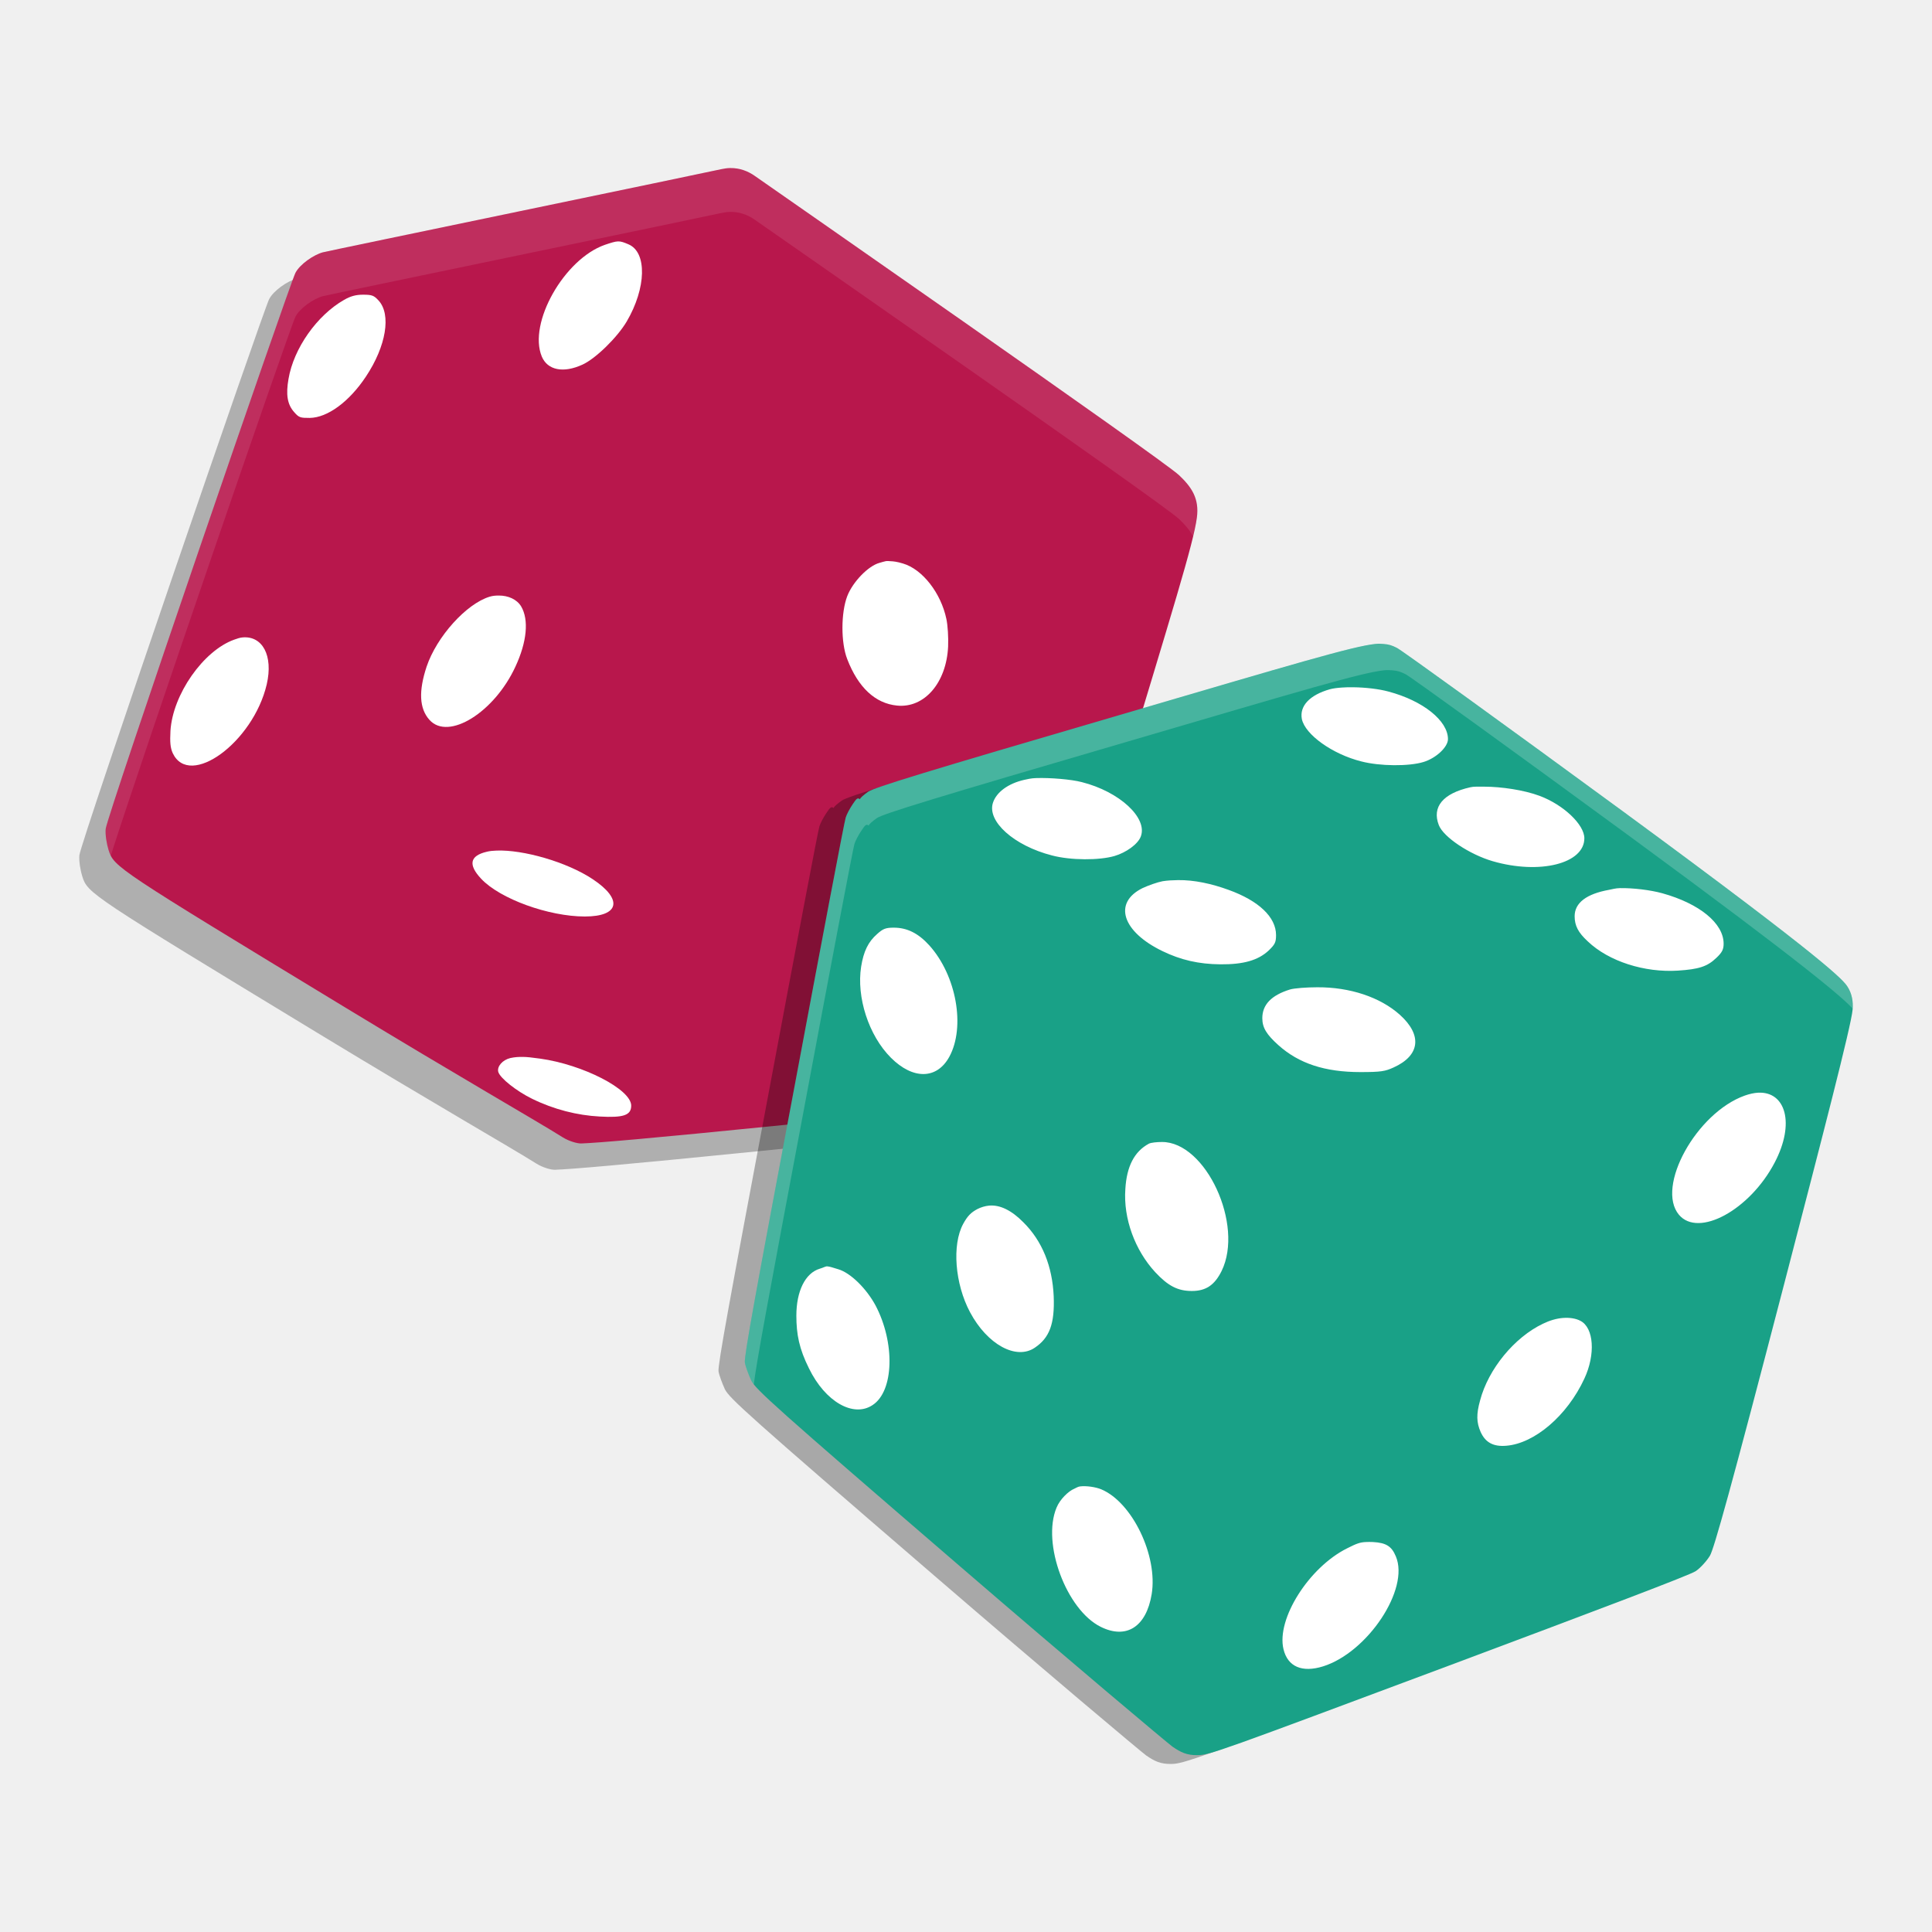
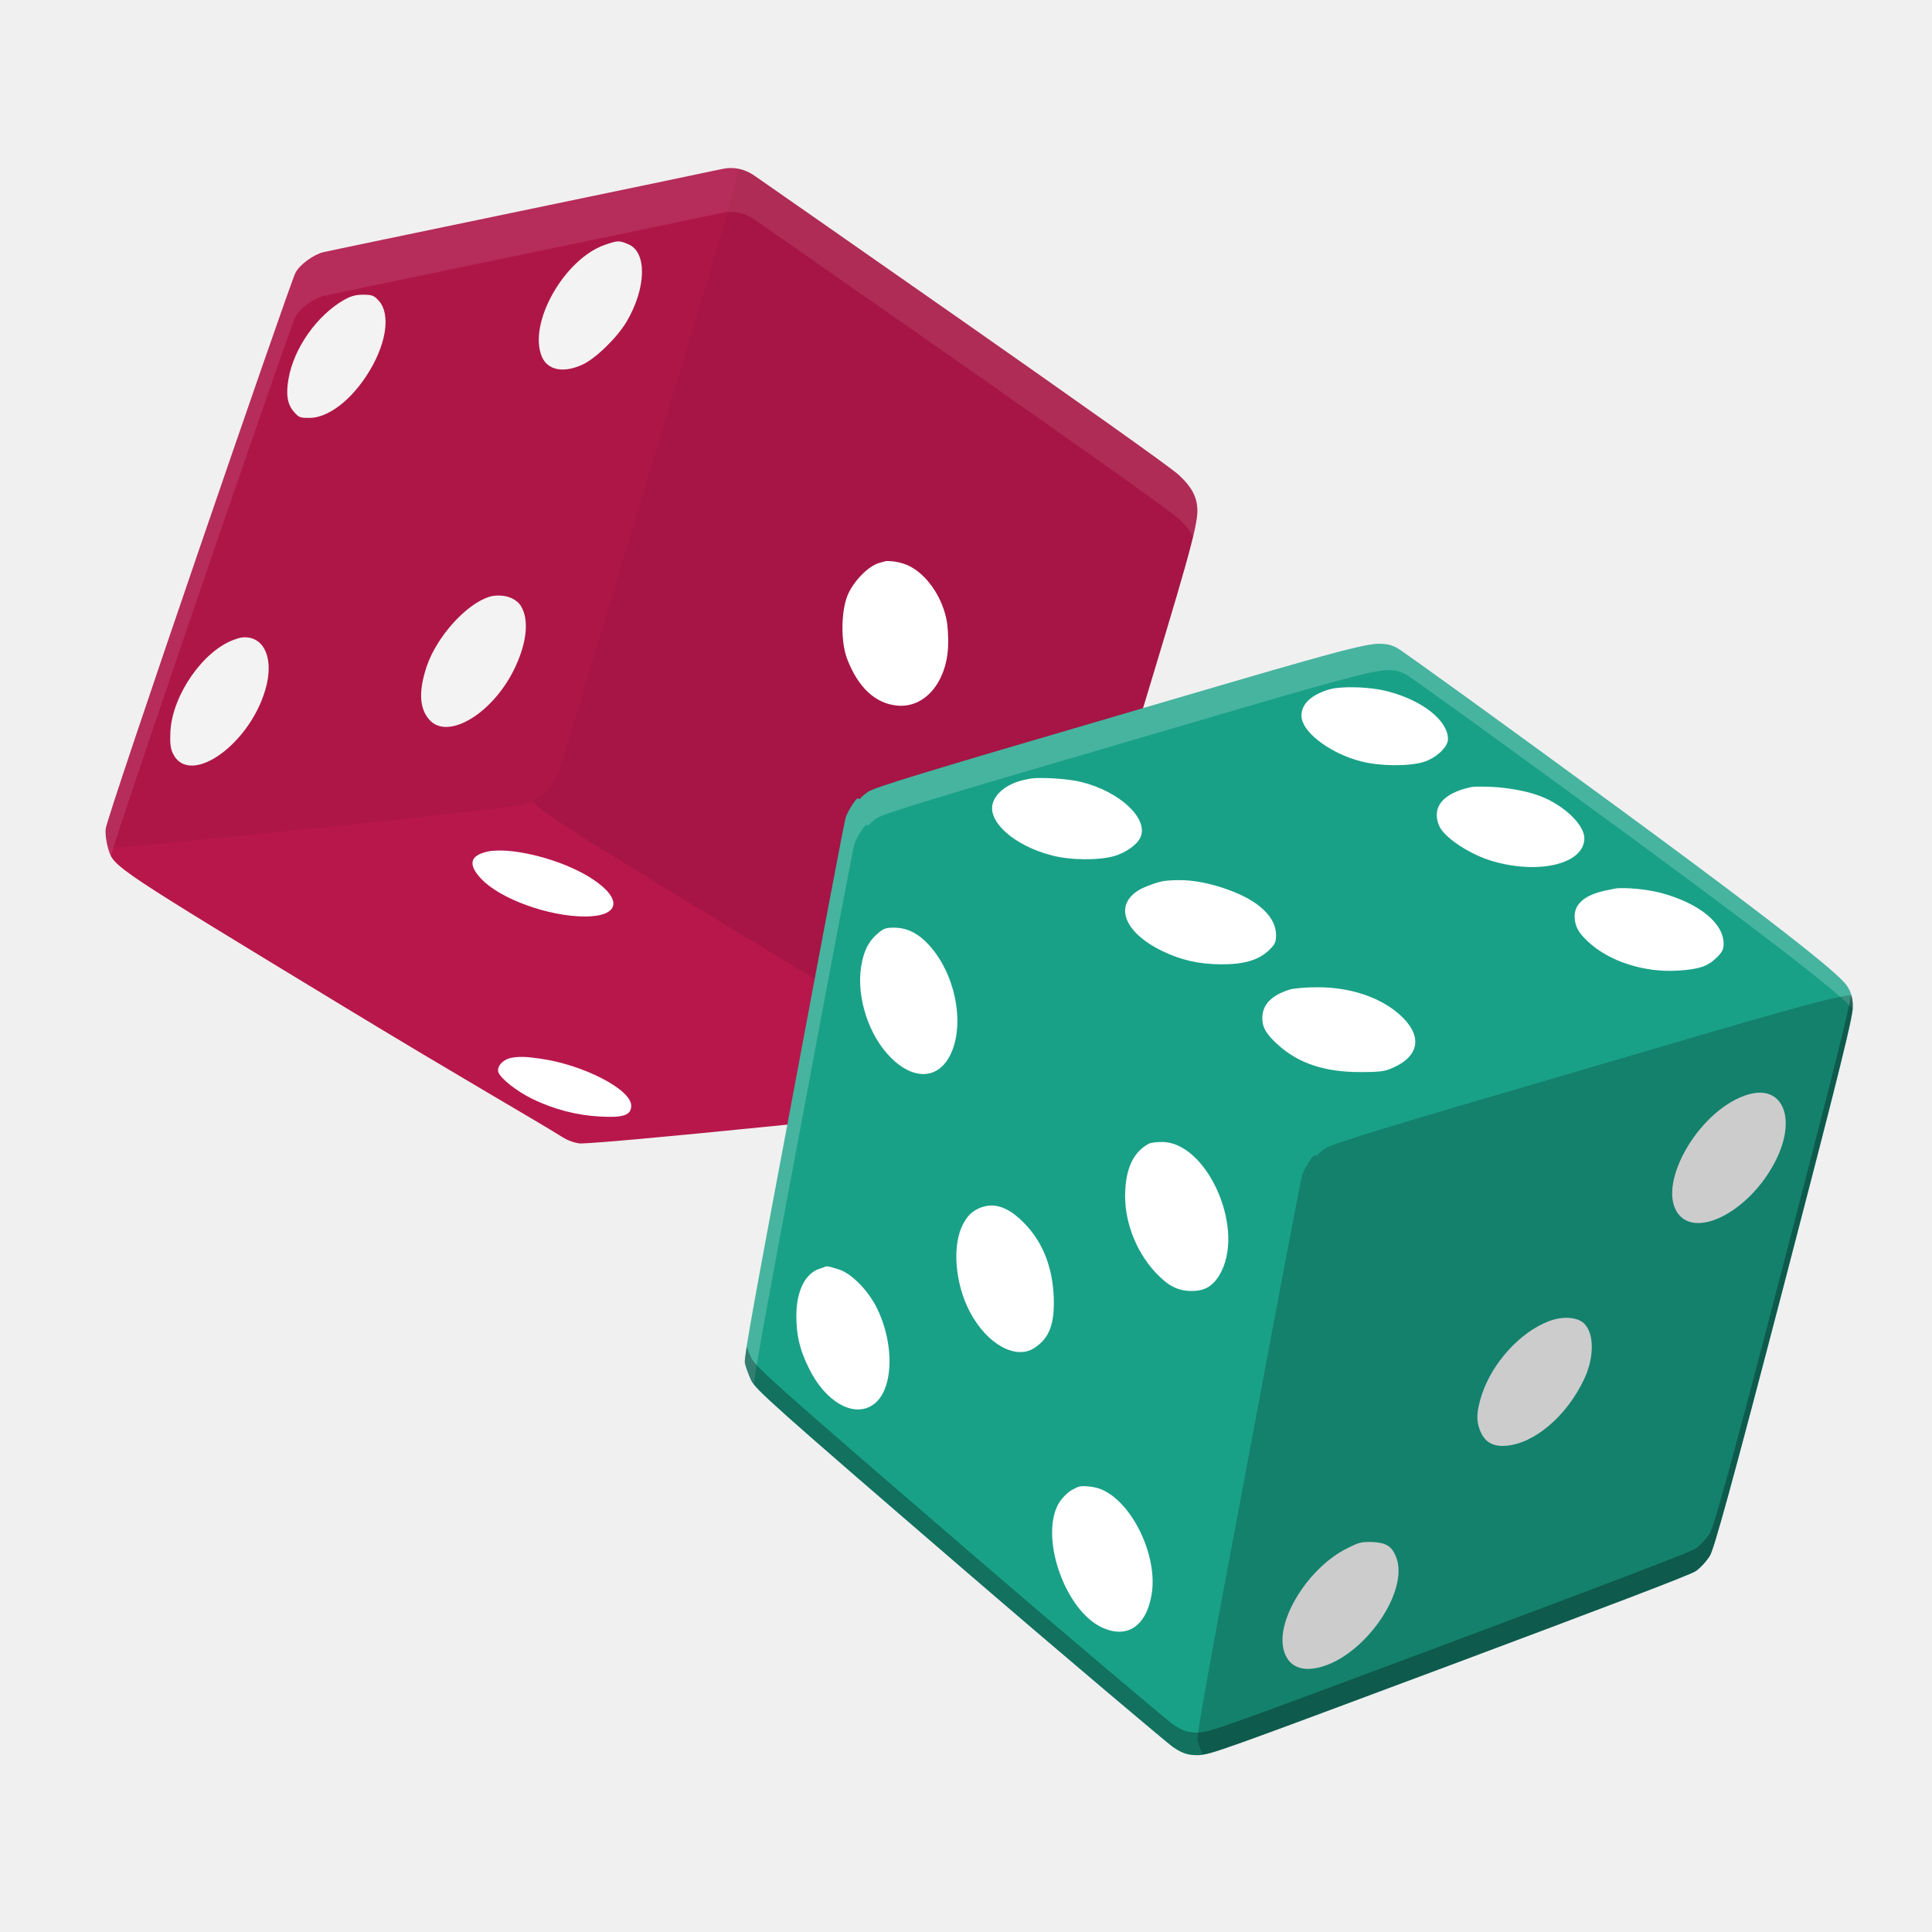
<svg xmlns="http://www.w3.org/2000/svg" width="512" height="512" version="1.1" viewBox="0 0 384 384">
-   <path d="m139.94 38.63c-0.59 0.009-1.221 0.091-1.825 0.227-2.551 0.595-77.988 16.207-79.163 16.52-1.829 0.486-4.594 2.383-5.466 4.099-1.162 2.274-37.412 107.8-37.707 110.49-0.123 1.153 0.218 3.11 0.572 4.213 1.089 3.405 1.367 3.564 47.272 31.437 22.531 13.678 37.829 22.413 42.941 25.631 1.326 0.835 2.987 1.285 3.759 1.253 3.323-0.132 12.348-0.863 41.121-3.759 23.157-2.32 41.824-4.517 42.714-4.785 1.725-0.518 3.182-1.689 3.872-2.392 0.726-0.735 1.707-2.392 1.934-2.96 0.232-0.572 7.695-25.318 16.633-54.903 11.458-37.929 15.367-50.413 16.061-55.584 0.504-3.804-1.035-6.056-3.532-8.43-3.355-3.187-82.963-58.508-84.293-59.461-1.435-1.03-3.132-1.621-4.894-1.593z" fill="#171717" opacity=".3" stroke-width="1.162" />
  <path d="m145.17 33.401c-0.59 0.009-1.221 0.091-1.825 0.227-2.551 0.595-77.988 16.207-79.163 16.52-1.829 0.486-4.594 2.383-5.466 4.099-1.162 2.274-37.412 107.8-37.707 110.49-0.123 1.153 0.218 3.11 0.572 4.213 1.089 3.405 1.367 3.564 47.272 31.437 22.531 13.678 37.829 22.413 42.941 25.631 1.326 0.835 2.987 1.285 3.759 1.253 3.323-0.132 12.348-0.863 41.121-3.759 23.157-2.32 41.824-4.517 42.714-4.785 1.725-0.518 3.182-1.689 3.872-2.392 0.726-0.735 1.707-2.392 1.934-2.96 0.232-0.572 7.695-25.318 16.633-54.903 11.458-37.929 15.367-50.413 16.061-55.584 0.504-3.804-1.035-6.056-3.532-8.43-3.355-3.187-82.963-58.508-84.293-59.461-1.435-1.03-3.132-1.621-4.894-1.593z" fill="#b8174c" stroke-width="1.162" />
-   <path d="m268.11 129.74c-4.576 0.504-15.662 3.818-50.804 14.123-38.751 11.331-48.747 14.391-50.005 15.262-0.835 0.608-1.593 1.217-1.593 1.48-0.477-0.34-0.672-0.204-1.48 1.026-0.536 0.799-1.176 1.975-1.366 2.619-0.232 0.608-4.817 24.823-10.255 53.877-7.527 40.008-9.983 53.269-9.792 54.449 0.15 0.876 0.758 2.429 1.253 3.532 0.872 1.784 4.494 5.071 41.575 37.017 22.322 19.244 41.388 35.242 42.142 35.768 1.675 1.162 2.883 1.739 5.012 1.707 2.474-0.036 4.485-0.808 49.891-17.768 30.275-11.331 47.994-18.036 49.097-18.794 0.985-0.645 2.274-2.125 2.846-3.078 0.799-1.33 4.122-13.142 14.809-54.218 7.527-28.977 13.27-51.072 13.551-54.331 0.141-1.575-0.141-3.214-1.021-4.558-0.813-1.235-3.2-4.431-44.653-34.856-23.502-17.224-43.74-31.851-44.88-32.463-0.958-0.481-1.566-0.717-2.733-0.794-0.436-0.032-0.94-0.073-1.593 0z" opacity=".3" stroke-width="1.162" />
  <path d="m122.84 47.982c0.645-0.018 1.194 0.209 2.047 0.567 3.768 1.562 3.577 8.725-0.34 15.381-1.902 3.191-6.183 7.363-8.771 8.539-3.804 1.752-6.946 1.108-8.085-1.593-2.778-6.655 4.467-19.398 12.53-22.213 1.198-0.4 1.97-0.663 2.619-0.681z" fill="#fff" stroke-width="1.162" />
+   <path transform="scale(.75)" d="m193.56 44.539c0.767-0.012 1.497 0.192 2.236 0.348-0.188 0.779-0.199 1.102-0.432 2.004-0.97 3.755-2.345 8.626-4.227 15.041-3.764 12.83-9.557 31.834-18.195 60.43-13.478 44.61-24.731 81.923-25.08 82.785-0.342 0.856-1.821 3.356-2.916 4.465-0.52 0.53-1.329 1.236-2.334 1.908-0.467 0.312-0.98 0.615-1.522 0.891 3.95 4.02 16.665 11.736 65.691 41.504 32.188 19.541 53.937 31.964 61.346 36.619 0.258-0.15 0.585-0.241 0.82-0.398 0.888-0.594 1.604-1.218 2.064-1.688 0.968-0.981 2.276-3.191 2.578-3.947 0.309-0.763 10.26-33.756 22.178-73.203 7.639-25.286 12.762-42.091 16.09-53.436 1.664-5.672 2.879-9.98 3.736-13.301s1.357-5.653 1.588-7.377c0.168-1.268 0.167-2.407 0.018-3.451-0.15-1.044-0.449-1.993-0.871-2.883s-0.969-1.722-1.619-2.527c-0.65-0.806-1.404-1.587-2.236-2.379-1.118-1.062-8.589-6.469-19.197-14.002-10.608-7.532-24.351-17.191-38.01-26.756-27.317-19.13-54.297-37.888-55.184-38.523-0.956-0.687-1.999-1.226-3.098-1.59-1.099-0.364-2.252-0.551-3.426-0.533z" opacity=".1" />
  <path d="m72.15 58.573c1.789 0 2.165 0.15 3.078 1.139 2.583 2.778 1.525 9.102-2.506 15.149-3.309 4.985-7.627 8.162-11.163 8.203-1.825 0-2.125-0.036-3.078-1.139-1.407-1.562-1.671-3.564-1.139-6.605 1.03-6.088 5.652-12.639 11.05-15.721 1.258-0.722 2.315-1.026 3.759-1.026z" fill="#fff" stroke-width="1.162" />
  <path d="m176.03 111.54c0.35-0.064 0.595-0.014 0.912 0 0.631 0.018 1.366 0.109 2.506 0.454 3.918 1.139 7.59 5.915 8.657 11.05 0.263 1.217 0.418 3.641 0.34 5.466-0.34 7.186-4.699 12.266-10.137 11.731-4.335-0.418-7.74-3.595-9.91-9.225-1.294-3.309-1.253-9.261 0-12.53 1.103-2.851 4.172-5.997 6.378-6.605 0.522-0.136 0.903-0.281 1.253-0.34z" fill="#fff" stroke-width="1.162" />
  <path d="m99.147 118.37c1.843-9e-3 3.586 0.74 4.44 2.165 1.562 2.66 1.144 7.055-1.139 11.958-4.181 9.088-13.319 14.777-17.083 10.596-2.057-2.284-2.165-5.765-0.572-10.596 2.016-5.97 7.89-12.489 12.53-13.896 0.64-0.191 1.208-0.227 1.825-0.227z" fill="#fff" stroke-width="1.162" />
  <path d="m48.23 126.69c3.918-0.336 6.115 3.582 4.785 9.338-2.701 11.522-15.335 20.742-18.681 13.669-0.495-1.103-0.567-2.197-0.454-4.444 0.454-7.223 6.519-15.903 12.643-18.109 0.626-0.222 1.149-0.409 1.707-0.454z" fill="#fff" stroke-width="1.162" />
  <path d="m98.689 169.06c5.243-0.209 13.946 2.238 19.139 5.697 6.006 3.995 5.325 7.404-1.598 7.404-7.146 0-16.851-3.486-20.615-7.518-2.588-2.778-2.247-4.553 1.139-5.352 0.59-0.15 1.189-0.2 1.934-0.232z" fill="#fff" stroke-width="1.162" />
  <path d="m103.93 210.07c0.831 5e-3 1.761 0.114 3.414 0.34 8.521 1.18 18.113 6.11 18.113 9.343 0 1.938-1.589 2.429-6.265 2.165-4.449-0.232-9.107-1.403-13.442-3.532-3.042-1.484-6.378-4.099-6.719-5.352-0.268-1.067 0.831-2.356 2.392-2.737 0.949-0.209 1.671-0.232 2.506-0.227z" fill="#fff" stroke-width="1.162" />
  <path d="m273.34 127.99c-4.576 0.504-15.662 3.818-50.804 14.123-38.751 11.331-48.747 14.391-50.005 15.262-0.835 0.608-1.593 1.217-1.593 1.48-0.477-0.34-0.672-0.204-1.48 1.026-0.536 0.799-1.176 1.975-1.366 2.619-0.232 0.608-4.817 24.823-10.255 53.877-7.527 40.008-9.983 53.269-9.792 54.449 0.15 0.876 0.758 2.429 1.253 3.532 0.872 1.784 4.494 5.071 41.575 37.017 22.322 19.244 41.388 35.242 42.142 35.768 1.675 1.162 2.883 1.739 5.012 1.707 2.474-0.036 4.485-0.808 49.891-17.768 30.275-11.331 47.994-18.036 49.097-18.794 0.985-0.645 2.274-2.125 2.846-3.078 0.799-1.33 4.122-13.142 14.809-54.218 7.527-28.977 13.27-51.072 13.551-54.331 0.141-1.575-0.141-3.214-1.021-4.558-0.813-1.235-3.2-4.431-44.653-34.856-23.502-17.224-43.74-31.851-44.88-32.463-0.958-0.481-1.566-0.717-2.733-0.794-0.436-0.032-0.94-0.073-1.593 0z" fill="#19a187" stroke-width="1.162" />
  <path d="m269 136.6c-0.799-0.014-1.571 0-2.274 0.054-0.94 0.064-1.77 0.168-2.397 0.34-4.031 1.139-6.07 3.337-5.575 5.924 0.645 3.078 6.061 6.982 11.84 8.426 3.691 0.953 9.415 0.994 12.307 0.118 2.547-0.763 4.894-2.996 4.894-4.553 0-3.655-4.957-7.636-11.844-9.461-1.879-0.513-4.549-0.817-6.95-0.849zm-63.106 18.05c-0.949 0.032-1.72 0.218-2.27 0.34-3.237 0.722-5.584 2.465-6.265 4.558-1.221 3.686 4.163 8.539 11.731 10.478 3.727 0.99 9.411 0.99 12.416 0.114 2.32-0.681 4.662-2.352 5.234-3.872 1.407-3.691-4.204-8.921-11.731-10.818-2.084-0.545-6.256-0.899-9.116-0.799zm87.485 1.707c-0.481 0.014-0.758 0.032-1.139 0.118-5.434 1.217-7.668 3.904-6.265 7.518 0.917 2.397 6.142 5.847 10.709 7.177 9.316 2.701 18.218 0.495 18.218-4.562 0-2.701-4.122-6.637-8.88-8.421-3.137-1.171-7.627-1.82-10.932-1.829-0.554 0-1.23-9e-3 -1.712 0zm-59.23 18.572c-1.062 0.014-2.079 0.064-3.078 0.222-1.026 0.191-2.842 0.84-3.986 1.371-5.929 2.928-3.999 8.689 3.986 12.53 3.614 1.748 7.168 2.579 11.504 2.615 4.562 0.036 7.481-0.79 9.57-2.733 1.258-1.217 1.48-1.63 1.48-3.073 0-3.577-3.441-6.832-9.452-8.998-3.364-1.226-6.832-1.979-10.024-1.934zm87.816 1.593c-0.867 0.014-1.548 0.227-2.161 0.34-4.449 0.799-6.832 2.574-6.832 5.239 0 1.898 0.717 3.26 2.619 5.012 4.181 3.99 11.304 6.224 17.882 5.806 4.145-0.268 5.847-0.794 7.636-2.506 1.176-1.103 1.475-1.707 1.475-2.846 0-4.068-4.812-7.972-12.189-10.024-2.397-0.658-5.829-1.067-8.43-1.021zm-144.31 7.858c-1.639 0-2.165 0.227-3.305 1.253-1.789 1.557-2.701 3.446-3.191 6.492-0.953 6.042 1.471 13.66 5.92 18.109 4.376 4.376 9.148 4.34 11.622-0.222 3.191-5.893 1.416-16.093-3.986-22.104-2.206-2.433-4.435-3.527-7.059-3.527zm84.171 11.849c-2.129 0-4.594 0.182-5.466 0.449-3.655 1.139-5.466 3.001-5.466 5.697 0 1.902 0.867 3.264 3.191 5.352 4.068 3.655 9.252 5.357 16.288 5.357 4.145 0 4.93-0.154 6.601-0.912 5.252-2.361 5.779-6.415 1.253-10.482-3.913-3.5-9.937-5.498-16.402-5.461zm87.598 20.955c-0.785 0.041-1.693 0.241-2.624 0.567-9.62 3.423-17.741 18.141-13.097 23.693 3.877 4.603 14.078-0.931 19.021-10.364 4.095-7.786 2.193-14.187-3.3-13.896zm-118.47 9.797c-0.985 0-2.193 0.114-2.615 0.34-2.887 1.557-4.404 4.513-4.667 9.002-0.422 5.893 1.929 12.18 5.92 16.511 2.551 2.742 4.476 3.759 7.286 3.759 2.778 0 4.522-1.13 5.929-3.981 4.485-9.166-3.142-25.667-11.853-25.631zm-34.393 12.648c-0.735 0.068-1.589 0.318-2.284 0.676-1.289 0.685-1.97 1.366-2.842 2.964-2.247 4.145-1.639 11.912 1.366 17.541 3.423 6.428 9.179 9.57 12.87 7.059 2.892-1.938 3.986-4.694 3.759-10.246-0.268-5.893-2.238-10.932-6.042-14.695-2.306-2.338-4.626-3.509-6.828-3.3zm-32.123 12.071c-0.413-0.023-0.722 0.245-1.484 0.459-2.928 0.872-4.671 4.503-4.671 9.334 0 3.727 0.567 6.601 2.506 10.482 3.237 6.651 8.843 9.838 12.648 7.291 4.258-2.778 4.49-12.407 0.572-19.82-1.789-3.309-4.935-6.455-7.409-7.177-1.121-0.345-1.743-0.545-2.161-0.567zm146.25 10.251c-1.298 0.091-2.692 0.508-3.981 1.135-5.706 2.701-10.895 9.03-12.53 15.267-0.763 2.737-0.722 4.363 0.113 6.265 0.949 2.093 2.533 2.96 5.121 2.733 5.588-0.459 12.071-5.952 15.489-13.329 2.247-4.794 1.907-10.133-0.794-11.504-0.894-0.472-2.12-0.663-3.418-0.567zm-96.024 33.485c-0.445 0.059-0.831 0.327-1.135 0.459-1.139 0.459-2.851 2.084-3.532 3.759-2.969 7.114 1.961 20.306 8.771 23.688 5.13 2.551 9.07-0.023 10.137-6.487 1.253-7.645-3.863-18.259-10.024-20.842-1.053-0.431-2.878-0.74-4.217-0.577zm56.842 11.054c-1.167 0.045-1.848 0.281-3.759 1.253-7.568 3.763-14.091 14.037-12.643 20.047 0.835 3.5 3.718 4.703 7.863 3.414 8.861-2.778 17.242-15.367 14.464-21.868-0.835-2.016-1.929-2.697-4.553-2.846-0.536-0.027-0.981-0.014-1.371 0z" fill="#fff" stroke-width="1.162" />
  <path d="m145.17 33.401c-0.59 0.009-1.221 0.09-1.825 0.226-2.551 0.595-77.987 16.207-79.163 16.52-1.829 0.486-4.595 2.383-5.466 4.099-1.162 2.274-37.411 107.8-37.706 110.49-0.123 1.153 0.218 3.109 0.572 4.212 0.129 0.403 0.251 0.76 0.434 1.124 5.684-17.915 35.644-105.04 36.7-107.11 0.872-1.716 3.637-3.614 5.466-4.099 1.176-0.313 76.612-15.925 79.163-16.52 0.604-0.136 1.235-0.217 1.825-0.226 1.761-0.027 3.46 0.563 4.894 1.593 1.33 0.953 80.939 56.274 84.294 59.461 1.179 1.121 2.132 2.22 2.77 3.463 0.374-1.56 0.637-2.823 0.761-3.749 0.504-3.804-1.034-6.056-3.531-8.43-3.355-3.187-82.964-58.508-84.294-59.461-1.435-1.03-3.133-1.621-4.894-1.593z" fill="#fff" opacity=".1" stroke-width=".872" />
  <path d="m274.21 127.96c-0.262-5e-3 -0.552 3e-3 -0.878 0.039-4.576 0.504-15.663 3.818-50.804 14.123-38.751 11.331-48.747 14.39-50.004 15.262-0.835 0.608-1.593 1.218-1.593 1.481-0.477-0.34-0.671-0.205-1.479 1.025-0.536 0.799-1.176 1.975-1.367 2.62-0.232 0.608-4.817 24.823-10.255 53.877-7.527 40.008-9.983 53.269-9.792 54.449 0.15 0.876 0.758 2.429 1.253 3.532 0.111 0.228 0.27 0.481 0.535 0.814 0.378-3.588 3.054-17.987 9.748-53.566 5.439-29.054 10.024-53.269 10.255-53.877 0.191-0.645 0.831-1.821 1.367-2.62 0.808-1.23 1.003-1.365 1.479-1.025 0-0.263 0.758-0.873 1.593-1.481 1.258-0.872 11.253-3.931 50.004-15.262 35.142-10.305 46.228-13.619 50.804-14.123 0.654-0.073 1.158-0.032 1.593 0 1.167 0.077 1.774 0.314 2.732 0.795 1.139 0.613 21.378 15.239 44.88 32.463 34.941 25.646 42.052 31.889 43.934 33.975 0.099-1.511-0.183-3.063-1.025-4.348-0.813-1.235-3.2-4.431-44.652-34.856-23.502-17.224-43.741-31.85-44.88-32.463-0.958-0.481-1.566-0.718-2.732-0.795-0.218-0.016-0.453-0.034-0.715-0.039z" fill="#fff" opacity=".2" stroke-width=".872" />
+   <path transform="scale(.75)" d="m490.61 263.69c-1.615 8.324-8.696 35.575-17.717 70.305-14.249 54.768-18.681 70.516-19.746 72.289-0.763 1.271-2.481 3.246-3.795 4.106-1.471 1.011-25.096 9.951-65.463 25.059-60.541 22.613-63.223 23.641-66.521 23.689-2.839 0.042-4.448-0.726-6.682-2.275-1.005-0.701-26.427-22.033-56.189-47.691-49.441-42.595-54.271-46.977-55.434-49.355-0.4-0.891-0.84-1.987-1.182-2.984-0.393 2.519-0.549 3.897-0.488 4.275 0.2 1.168 1.01 3.238 1.67 4.709 1.162 2.379 5.993 6.761 55.434 49.355 29.763 25.659 55.184 46.99 56.189 47.691 2.234 1.55 3.843 2.318 6.682 2.275 3.299-0.048 5.98-1.076 66.521-23.689 40.367-15.108 63.992-24.048 65.463-25.059 1.313-0.86 3.032-2.834 3.795-4.106 1.065-1.774 5.497-17.521 19.746-72.289 10.036-38.636 17.694-68.096 18.068-72.441 0.116-1.293 0.014-2.618-0.352-3.863z" opacity=".3" />
+   <path transform="scale(.75)" d="m318.7 464.91c0.56-0.068 0.956-0.05 1.941-0.32 1.661-0.457 4.196-1.297 8.521-2.842 8.65-3.09 24.456-9 54.727-20.307 20.183-7.554 36.182-13.567 47.318-17.816 11.136-4.25 17.409-6.737 18.145-7.242 0.657-0.43 1.414-1.139 2.103-1.898 0.689-0.76 1.31-1.571 1.691-2.207 0.533-0.887 1.908-5.266 4.93-16.271 3.022-11.005 7.692-28.634 14.816-56.018 5.018-19.318 9.441-36.342 12.656-49.08 3.216-12.738 5.225-21.189 5.412-23.361 0.094-1.05 0.045-2.122-0.172-3.154-0.051-0.244-0.211-0.451-0.281-0.689-6.37 0.723-21.734 5.313-70.141 19.508-53.578 15.666-67.399 19.897-69.139 21.102-1.155 0.841-2.203 1.681-2.203 2.045-0.659-0.471-0.928-0.281-2.045 1.42-0.741 1.105-1.627 2.73-1.891 3.621-0.32 0.841-6.659 34.32-14.178 74.49-10.407 55.316-13.803 73.652-13.539 75.283 0.159 0.927 0.779 2.413 1.326 3.738z" opacity=".2" />
+   <path transform="scale(.75)" d="m28.688 224.88c0.339-0.03 0.267-0.015 0.619-0.047 9.452-0.846 23.702-2.213 45.395-4.396 17.459-1.749 33.224-3.454 44.793-4.769 11.569-1.316 18.942-2.243 19.613-2.445 1.301-0.39 2.501-1.028 3.506-1.699s1.814-1.378 2.334-1.908c1.095-1.109 2.574-3.609 2.916-4.465 0.349-0.862 11.602-38.175 25.08-82.785 8.639-28.596 14.431-47.6 18.195-60.43 1.882-6.415 3.257-11.286 4.227-15.041 0.233-0.902 0.244-1.225 0.432-2.004-0.739-0.155-1.47-0.36-2.236-0.348v-0.004c-0.787 0.012-1.629 0.121-2.434 0.303-3.402 0.793-103.98 21.608-105.55 22.025-2.439 0.648-6.125 3.179-7.287 5.467-1.55 3.033-49.884 143.73-50.277 147.32-0.152 1.43 0.242 3.721 0.676 5.227z" opacity=".05" />
</svg>
